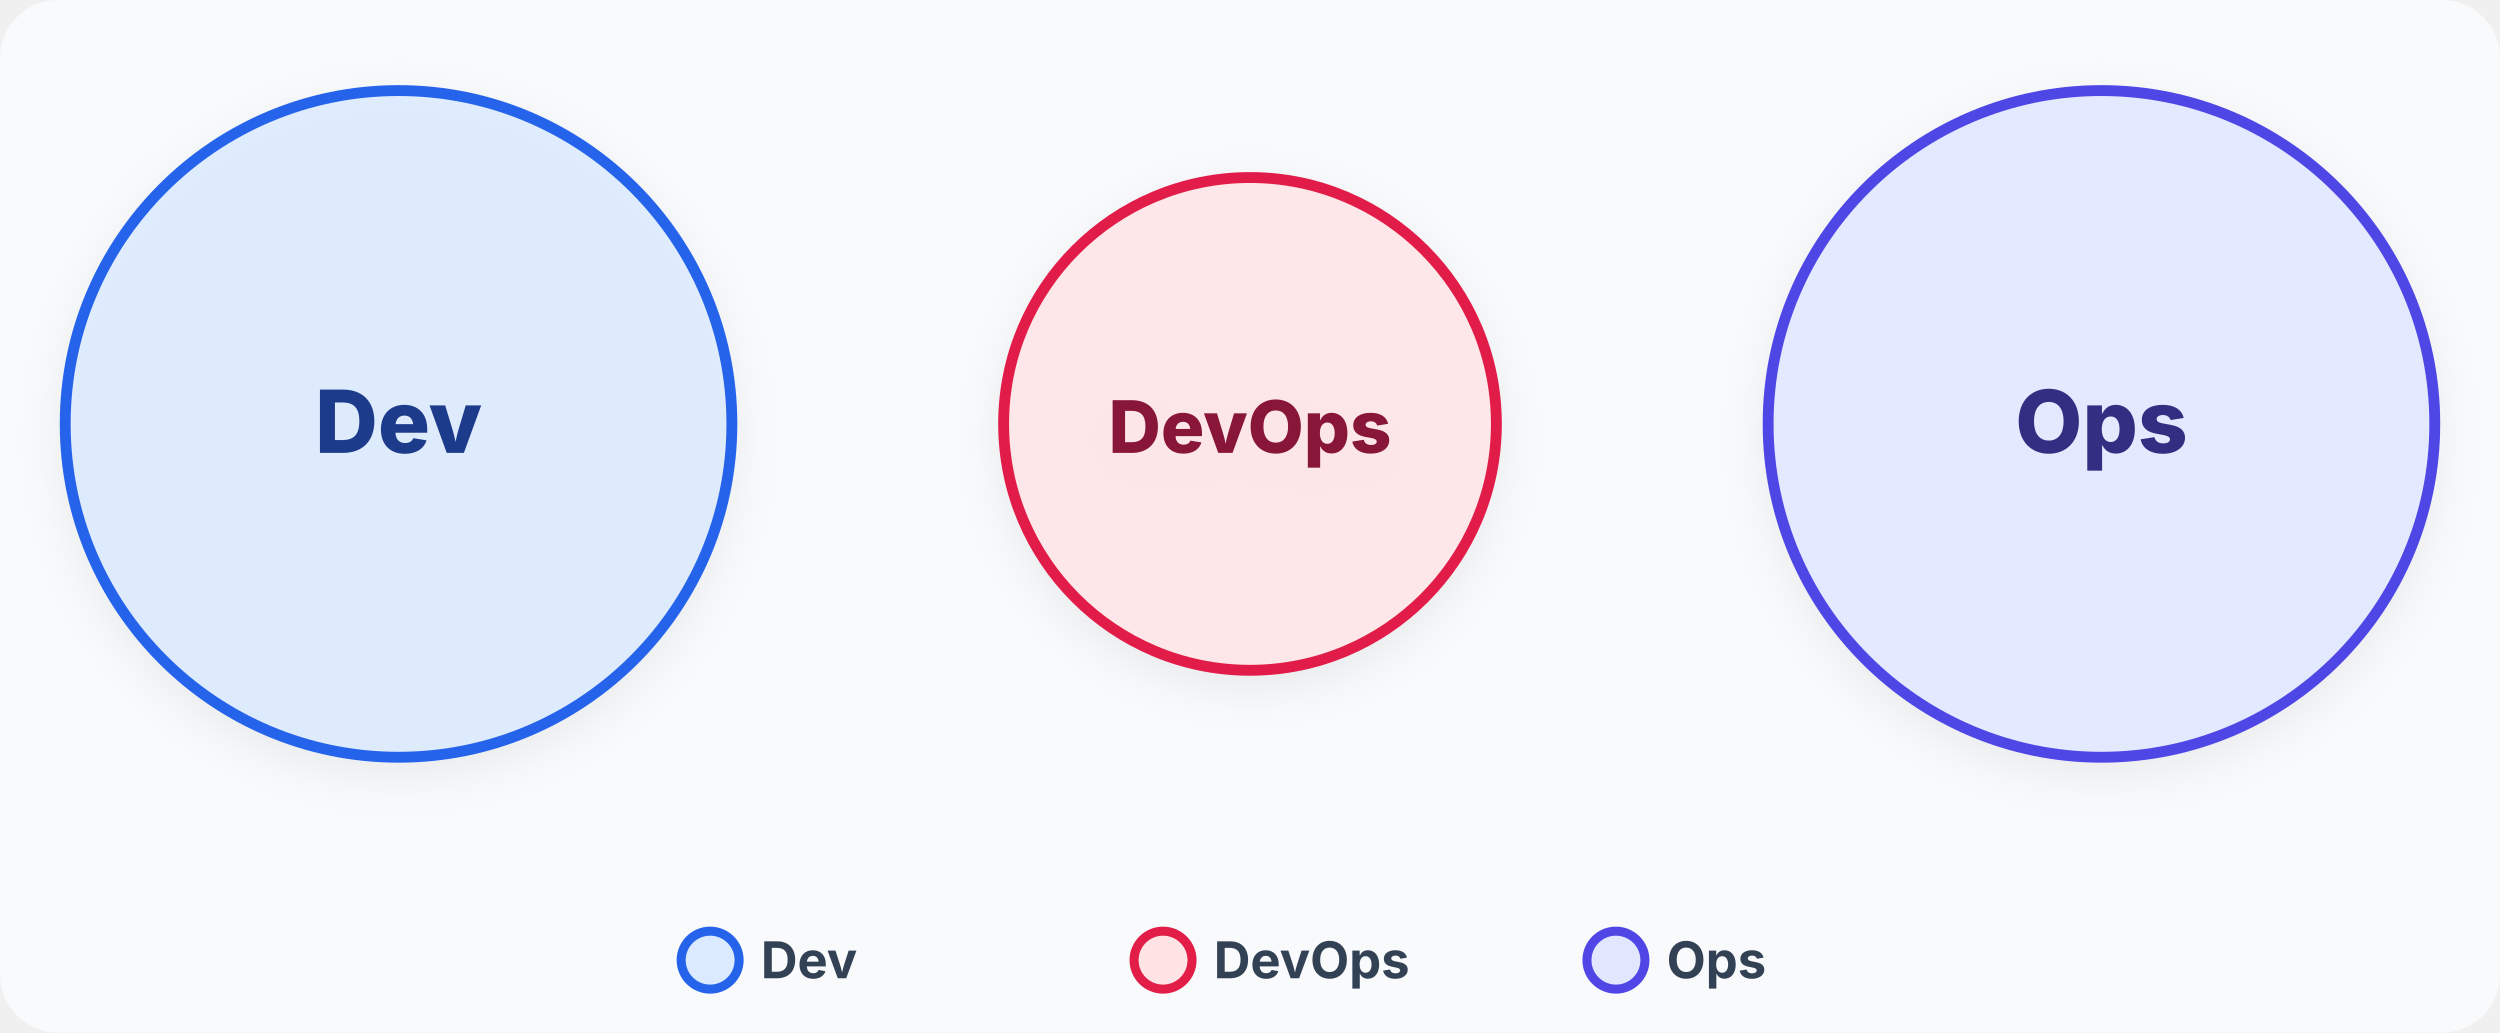
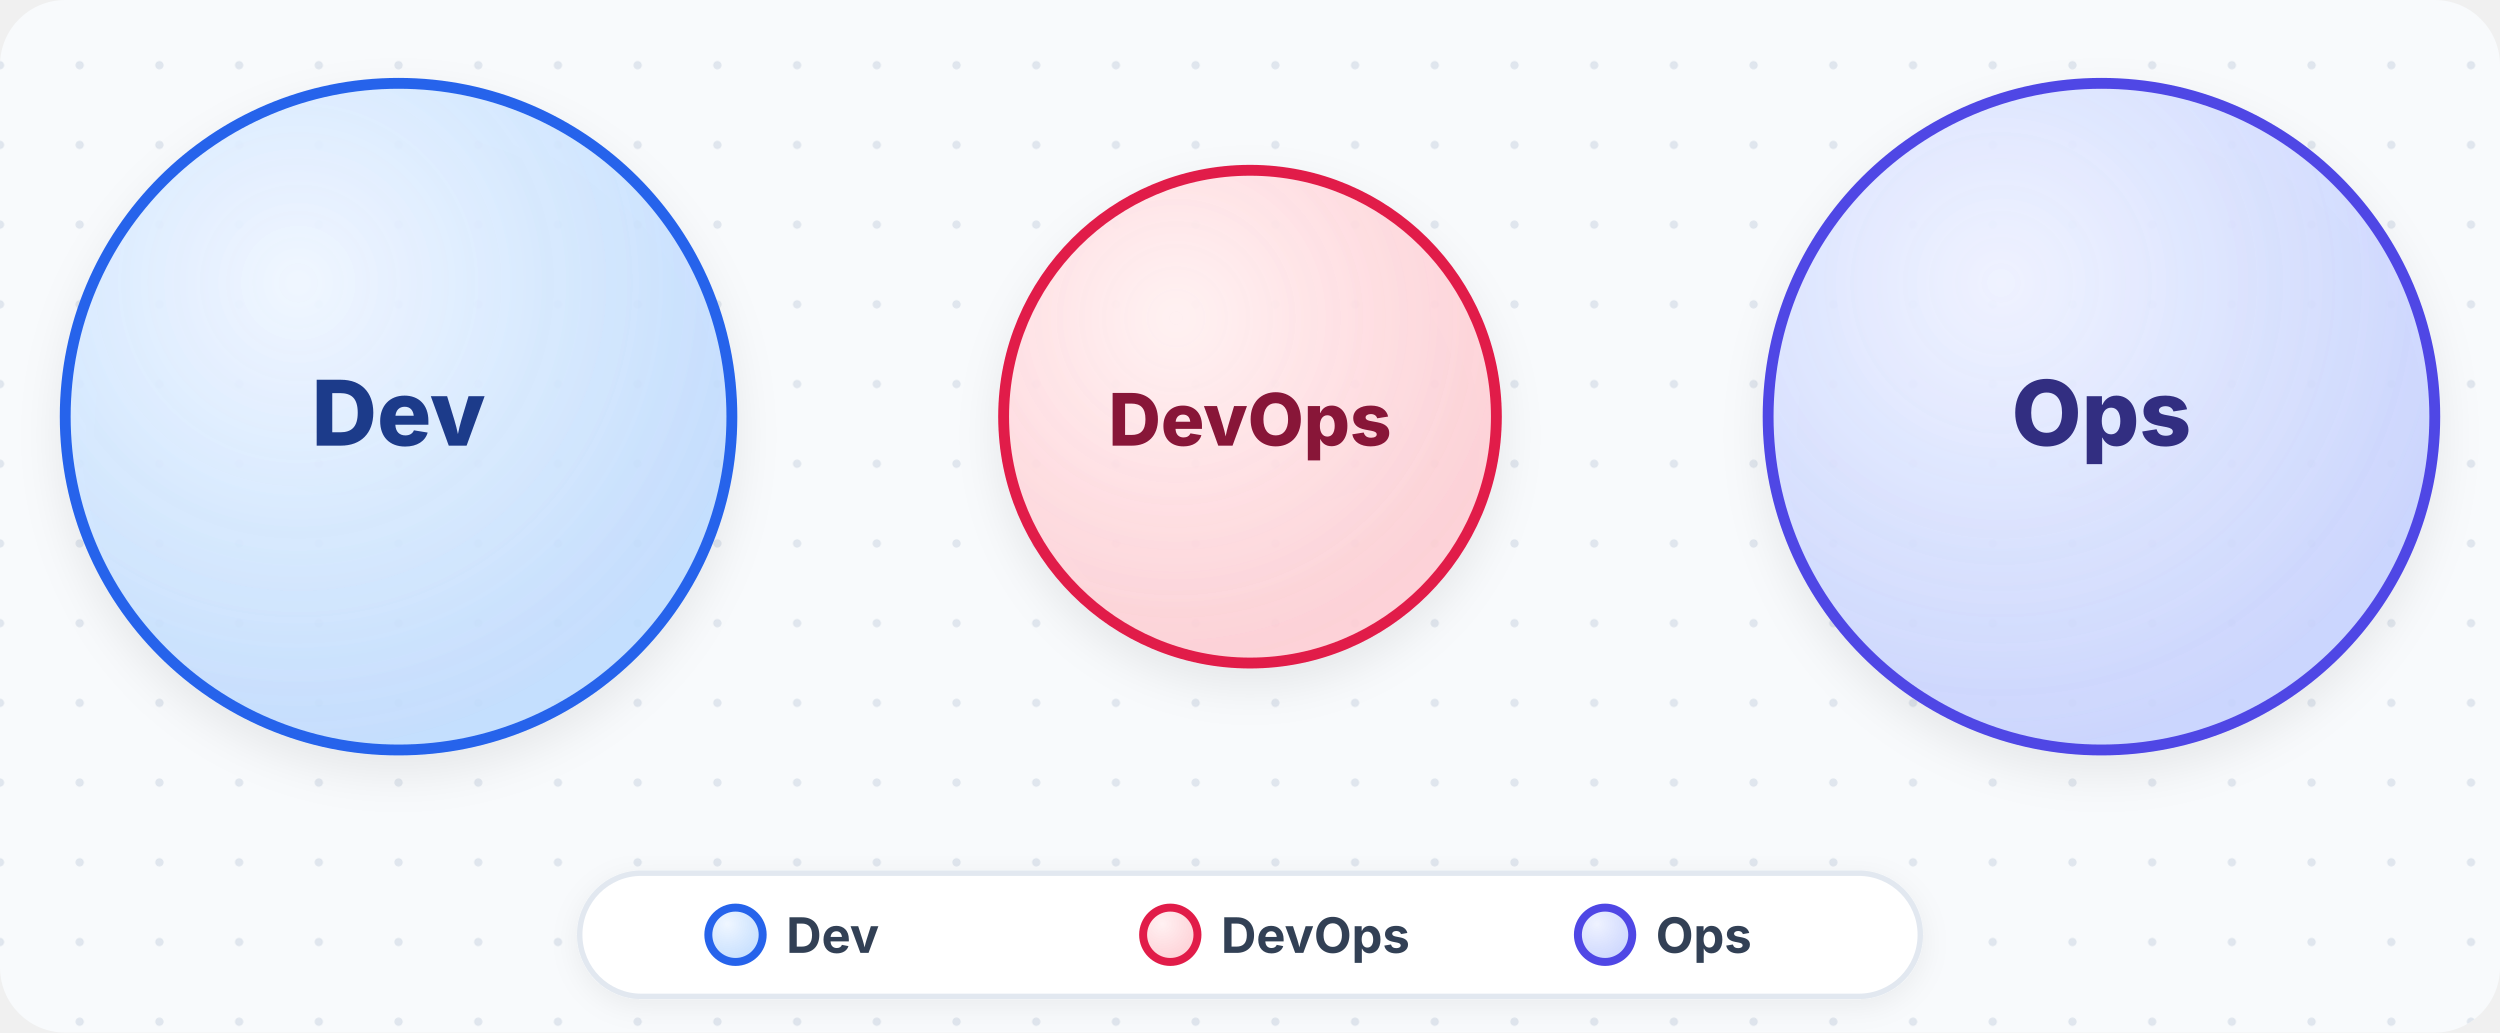
<svg xmlns="http://www.w3.org/2000/svg" viewBox="55 15 690 285" width="690" height="285" font-family="'Inter', -apple-system, BlinkMacSystemFont, 'Segoe UI', sans-serif">
  <defs>
+     <pattern id="tpDots" width="22" height="22" patternUnits="userSpaceOnUse">
+       <circle cx="11" cy="11" r="1.15" fill="#cbd5e1" fill-opacity="0.55" />
+     </pattern>
+     <radialGradient id="gradDev" cx="35%" cy="30%" r="70%">
+       <stop offset="0%" stop-color="#eff6ff" stop-opacity="0.95" />
+       <stop offset="100%" stop-color="#bfdbfe" stop-opacity="0.88" />
+     </radialGradient>
+     <radialGradient id="gradOps" cx="35%" cy="30%" r="70%">
+       <stop offset="0%" stop-color="#eef2ff" stop-opacity="0.95" />
+       <stop offset="100%" stop-color="#c7d2fe" stop-opacity="0.88" />
+     </radialGradient>
+     <radialGradient id="gradAnti" cx="35%" cy="30%" r="70%">
+       <stop offset="0%" stop-color="#fff1f2" stop-opacity="0.96" />
+       <stop offset="100%" stop-color="#fecdd3" stop-opacity="0.90" />
+     </radialGradient>
+     <radialGradient id="gradDevOps" cx="35%" cy="30%" r="70%">
+       <stop offset="0%" stop-color="#ecfdf5" stop-opacity="0.95" />
+       <stop offset="100%" stop-color="#a7f3d0" stop-opacity="0.88" />
+     </radialGradient>
+     <radialGradient id="gradDBA" cx="35%" cy="30%" r="70%">
+       <stop offset="0%" stop-color="#fff7ed" stop-opacity="0.96" />
+       <stop offset="100%" stop-color="#fed7aa" stop-opacity="0.90" />
+     </radialGradient>
+     <radialGradient id="gradSRE" cx="35%" cy="30%" r="70%">
+       <stop offset="0%" stop-color="#ecfeff" stop-opacity="0.95" />
+       <stop offset="100%" stop-color="#a5f3fc" stop-opacity="0.88" />
+     </radialGradient>
    <filter id="tpShadow" x="-10%" y="-10%" width="120%" height="125%">
-       <feDropShadow dx="0" dy="4" stdDeviation="6" flood-color="#0f172a" flood-opacity="0.07" />
+       <feDropShadow dx="0" dy="5" stdDeviation="6" flood-color="#0f172a" flood-opacity="0.08" />
+     </filter>
+     <filter id="legShadow" x="-10%" y="-20%" width="120%" height="150%">
+       <feDropShadow dx="0" dy="2" stdDeviation="4" flood-color="#0f172a" flood-opacity="0.06" />
    </filter>
  </defs>
-   <rect x="55" y="15" width="690" height="285" rx="16" fill="#f8fafc" />
+   <rect x="55" y="15" width="690" height="285" rx="18" fill="#f8fafc" />
+   <rect x="55" y="15" width="690" height="285" rx="18" fill="url(#tpDots)" />
  <g filter="url(#tpShadow)">
-     <circle cx="165" cy="132" r="92" fill="#dbeafe" fill-opacity="0.85" stroke="#2563eb" stroke-width="3" />
-     <text x="165" y="140" font-size="24" font-weight="800" fill="#1e3a8a" text-anchor="middle">Dev</text>
-     <circle cx="400" cy="132" r="68" fill="#ffe4e6" fill-opacity="0.9" stroke="#e11d48" stroke-width="3" />
-     <text x="400" y="140" font-size="20" font-weight="800" fill="#881337" text-anchor="middle">DevOps</text>
-     <circle cx="635" cy="132" r="92" fill="#e0e7ff" fill-opacity="0.85" stroke="#4f46e5" stroke-width="3" />
-     <text x="635" y="140" font-size="24" font-weight="800" fill="#312e81" text-anchor="middle">Ops</text>
+     <circle cx="165" cy="130" r="92" fill="url(#gradDev)" stroke="#2563eb" stroke-width="3" />
+     <text x="165" y="138" font-size="25" font-weight="800" fill="#1e3a8a" text-anchor="middle">Dev</text>
+     <circle cx="400" cy="130" r="68" fill="url(#gradAnti)" stroke="#e11d48" stroke-width="3" />
+     <text x="400" y="138" font-size="20" font-weight="800" fill="#881337" text-anchor="middle">DevOps</text>
+     <circle cx="635" cy="130" r="92" fill="url(#gradOps)" stroke="#4f46e5" stroke-width="3" />
+     <text x="635" y="138" font-size="25" font-weight="800" fill="#312e81" text-anchor="middle">Ops</text>
  </g>
-   <g>
-     <circle cx="251.0" cy="280" r="8" fill="#dbeafe" stroke="#2563eb" stroke-width="2.5" />
-     <text x="265.0" y="285" font-size="14" font-weight="700" fill="#334155">Dev</text>
-     <circle cx="376.0" cy="280" r="8" fill="#ffe4e6" stroke="#e11d48" stroke-width="2.5" />
-     <text x="390.0" y="285" font-size="14" font-weight="700" fill="#334155">DevOps</text>
-     <circle cx="501.0" cy="280" r="8" fill="#e0e7ff" stroke="#4f46e5" stroke-width="2.5" />
-     <text x="515.0" y="285" font-size="14" font-weight="700" fill="#334155">Ops</text>
+   <g filter="url(#legShadow)">
+     <rect x="215.0" y="256" width="370.0" height="34" rx="17" fill="#ffffff" stroke="#e2e8f0" stroke-width="1.5" />
+     <circle cx="258.0" cy="273" r="7.5" fill="url(#gradDev)" stroke="#2563eb" stroke-width="2.2" />
+     <text x="272.0" y="278" font-size="13.5" font-weight="700" fill="#334155">Dev</text>
+     <circle cx="378.0" cy="273" r="7.5" fill="url(#gradAnti)" stroke="#e11d48" stroke-width="2.2" />
+     <text x="392.0" y="278" font-size="13.5" font-weight="700" fill="#334155">DevOps</text>
+     <circle cx="498.0" cy="273" r="7.5" fill="url(#gradOps)" stroke="#4f46e5" stroke-width="2.2" />
+     <text x="512.0" y="278" font-size="13.5" font-weight="700" fill="#334155">Ops</text>
  </g>
</svg>
